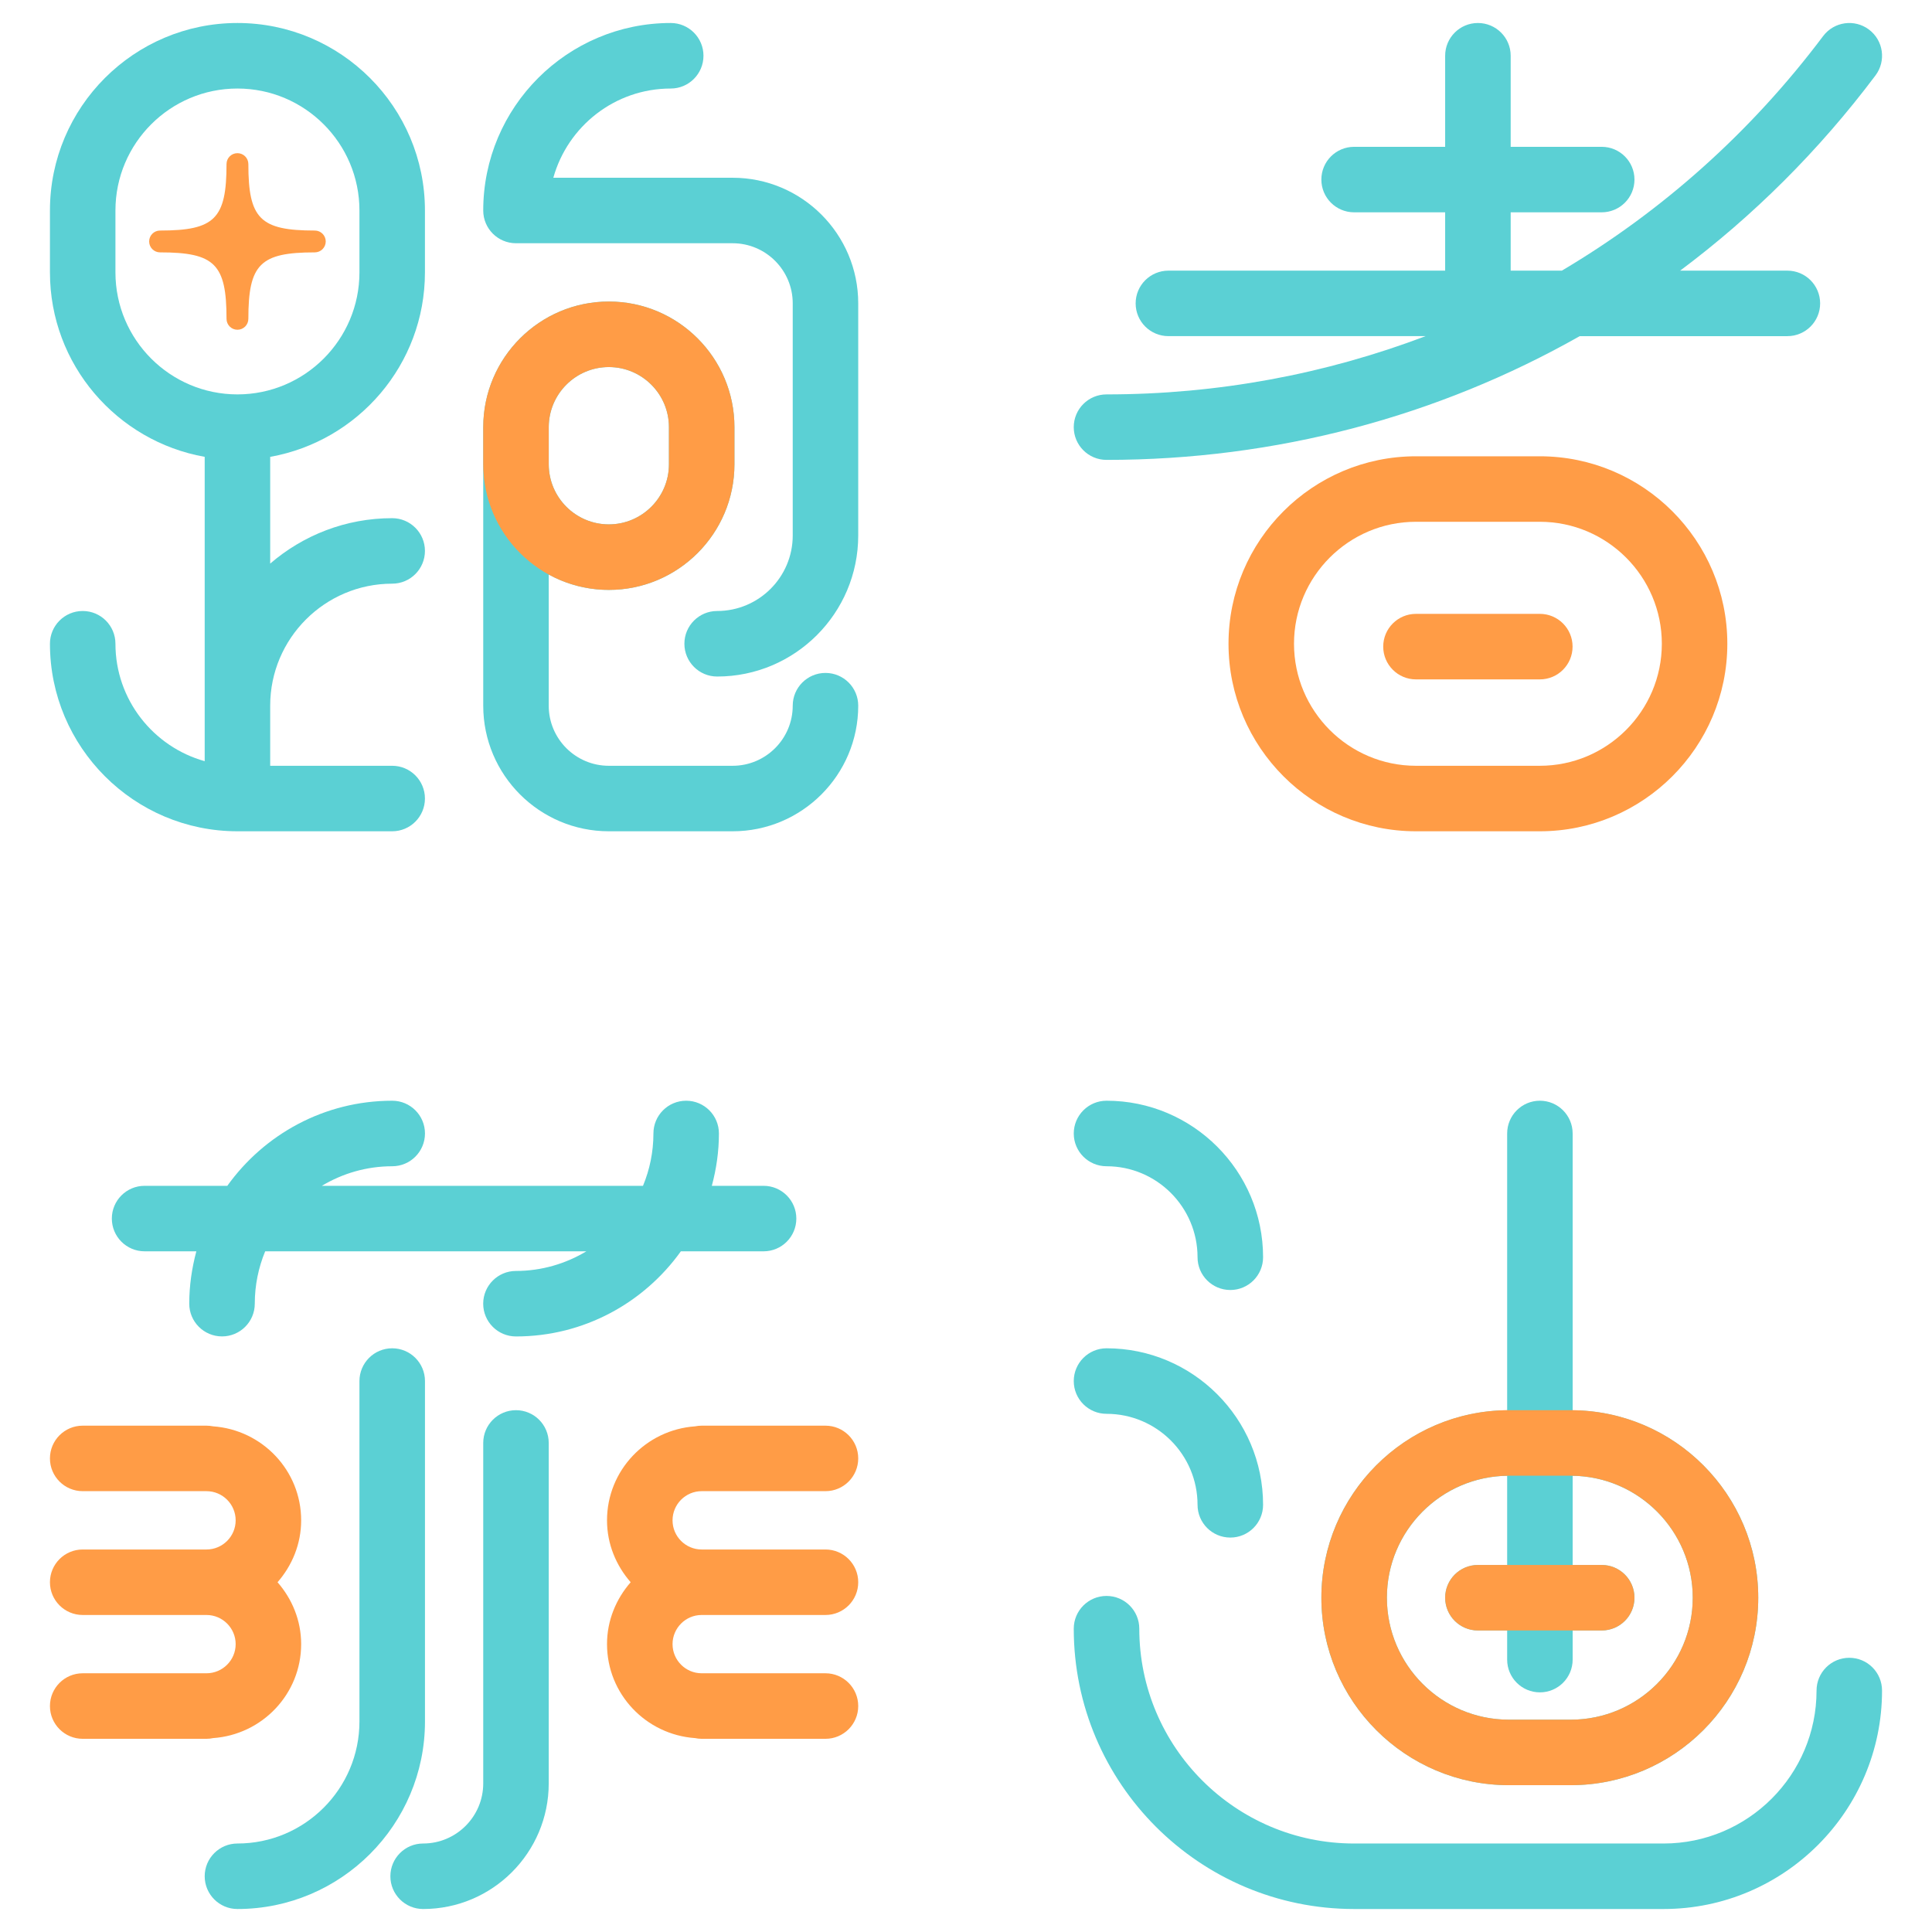
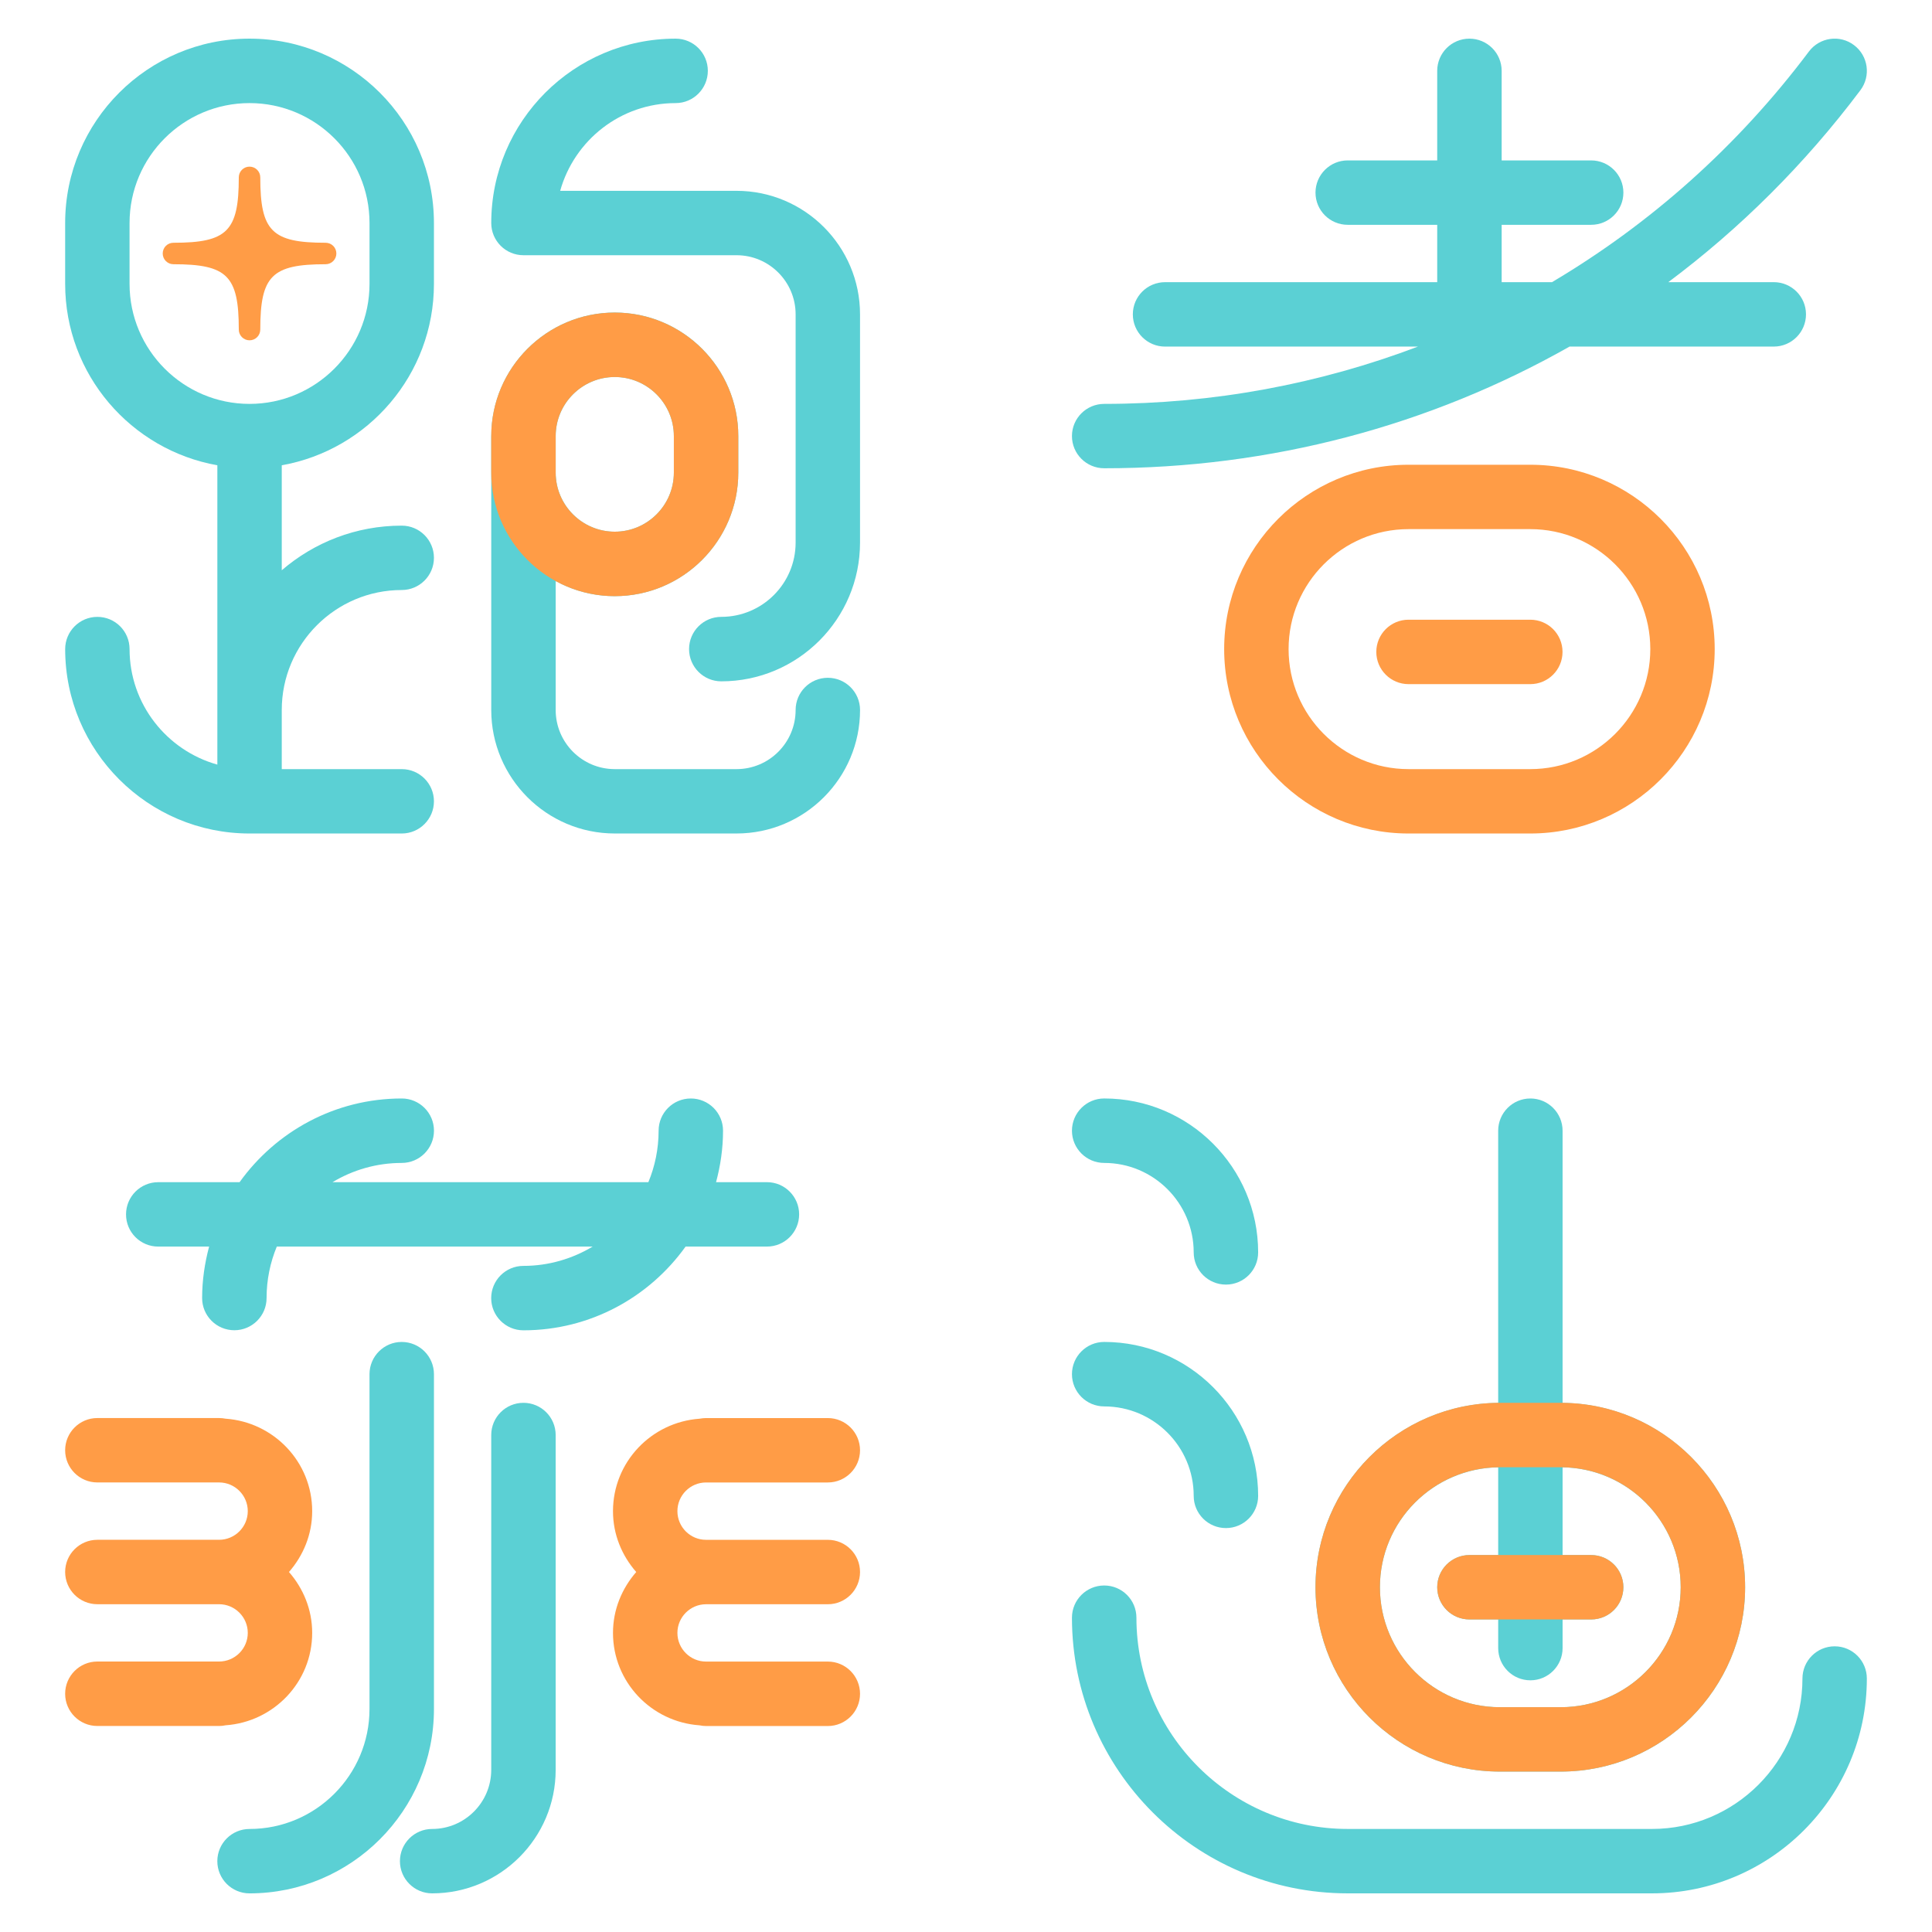
- <svg xmlns="http://www.w3.org/2000/svg" version="1.1" id="圖層_1" x="0px" y="0px" width="595.275px" height="595.275px" viewBox="0 0 595.275 595.275" enable-background="new 0 0 595.275 595.275" xml:space="preserve">
-   <g>
+ <svg xmlns="http://www.w3.org/2000/svg" version="1.1" x="0px" y="0px" width="141.732px" height="141.732px" viewBox="0 0 141.732 141.732" enable-background="new 0 0 141.732 141.732" xml:space="preserve">
+   <g id="圖層_2">
+ </g>
+   <g id="圖層_1">
    <g>
      <g>
-         <path fill="#5BD0D4" d="M44.549,385.546h15.947c-1.373,5.16-2.185,10.536-2.185,16.13c0,5.572,4.519,10.09,10.101,10.09     c5.571,0,10.09-4.518,10.09-10.09c0-5.708,1.144-11.142,3.203-16.13h98.964c-6.36,3.81-13.762,6.052-21.701,6.052     c-5.571,0-10.09,4.52-10.09,10.09c0,5.571,4.519,10.09,10.09,10.09c20.946,0,39.467-10.375,50.815-26.231h25.487     c5.572,0,10.09-4.519,10.09-10.09c0-5.57-4.519-10.09-10.09-10.09h-15.947c1.385-5.147,2.186-10.535,2.186-16.13     c0-5.57-4.519-10.089-10.09-10.089c-5.582,0-10.09,4.519-10.09,10.089c0,5.709-1.155,11.166-3.214,16.13H99.162     c6.36-3.809,13.762-6.028,21.689-6.028c5.571,0,10.09-4.53,10.09-10.102c0-5.57-4.519-10.089-10.09-10.089     c-20.935,0-39.456,10.375-50.815,26.219H44.549c-5.571,0-10.09,4.52-10.09,10.09C34.459,381.027,38.978,385.546,44.549,385.546z" />
-         <path fill="#5BD0D4" d="M130.941,425.528c0-5.571-4.519-10.102-10.101-10.102c-5.571,0-10.09,4.53-10.09,10.102v104.879     c0,20.74-16.862,37.603-37.591,37.603c-5.571,0-10.09,4.519-10.09,10.09s4.519,10.09,10.09,10.09     c31.86,0,57.782-25.923,57.782-57.782V425.528z" />
-         <path fill="#5BD0D4" d="M158.98,434.497c-5.572,0-10.09,4.519-10.09,10.09v104.902c0,10.215-8.306,18.521-18.521,18.521     c-5.571,0-10.09,4.519-10.09,10.09s4.519,10.09,10.09,10.09c21.347,0,38.7-17.354,38.7-38.7V444.587     C169.07,439.016,164.551,434.497,158.98,434.497z" />
-         <path fill="#FF9C46" d="M65.655,535.532c15.123-1.064,27.135-13.567,27.135-28.954c0-7.321-2.802-13.945-7.275-19.069     c4.473-5.126,7.275-11.749,7.275-19.07c0-15.386-12.012-27.891-27.135-28.965c-0.652-0.126-1.339-0.206-2.037-0.206h-38.14     c-5.571,0-10.09,4.519-10.09,10.089c0,5.571,4.519,10.09,10.09,10.09h38.14c4.954,0,8.992,4.038,8.992,8.992     c0,4.953-4.038,8.98-8.992,8.98h-38.14c-5.571,0-10.09,4.519-10.09,10.09s4.519,10.09,10.09,10.09h38.14     c4.954,0,8.992,4.038,8.992,8.979c0,4.953-4.038,8.98-8.992,8.98h-38.14c-5.571,0-10.09,4.529-10.09,10.101     c0,5.572,4.519,10.091,10.09,10.091h38.14C64.316,535.75,65.003,535.67,65.655,535.532z" />
-         <path fill="#FF9C46" d="M216.19,497.599h38.151c5.571,0,10.09-4.519,10.09-10.09s-4.519-10.09-10.09-10.09H216.19     c-4.942,0-8.969-4.027-8.969-8.98c0-4.954,4.027-8.992,8.969-8.992h38.151c5.571,0,10.09-4.519,10.09-10.09     c0-5.57-4.519-10.089-10.09-10.089H216.19c-0.698,0-1.373,0.08-2.036,0.206c-15.112,1.074-27.124,13.579-27.124,28.965     c0,7.321,2.814,13.944,7.287,19.07c-4.473,5.124-7.287,11.748-7.287,19.069c0,15.387,12.012,27.89,27.124,28.954     c0.664,0.138,1.338,0.218,2.036,0.218h38.151c5.571,0,10.09-4.519,10.09-10.091c0-5.571-4.519-10.101-10.09-10.101H216.19     c-4.942,0-8.969-4.027-8.969-8.98C207.221,501.637,211.248,497.599,216.19,497.599z" />
-       </g>
-       <g>
-         <path fill="#5BD0D4" d="M464.913,550.038h19.059c31.859,0,57.771-25.911,57.771-57.76c0-31.653-25.603-57.438-57.188-57.759     v-85.271c0-5.571-4.519-10.102-10.09-10.102c-5.583,0-10.09,4.53-10.09,10.102v85.271c-31.608,0.31-57.244,26.094-57.244,57.759     C407.131,524.127,433.054,550.038,464.913,550.038z M464.375,454.711v27.479h-9.003c-5.582,0-10.101,4.519-10.101,10.089     c0,5.571,4.519,10.09,10.101,10.09h9.003v8.981c0,5.57,4.507,10.089,10.09,10.089c5.571,0,10.09-4.519,10.09-10.089v-8.981h8.957     c5.583,0,10.091-4.519,10.091-10.09c0-5.57-4.508-10.089-10.091-10.089h-8.957v-27.479c20.454,0.309,37.007,17.034,37.007,37.567     c0,20.718-16.862,37.58-37.59,37.58h-19.059c-20.729,0-37.592-16.862-37.592-37.58     C427.321,471.722,443.898,455.009,464.375,454.711z" />
-         <path fill="#5BD0D4" d="M340.941,359.338c15.455,0,28.038,12.572,28.038,28.039c0,5.57,4.52,10.09,10.102,10.09     c5.571,0,10.09-4.52,10.09-10.09c0-26.598-21.644-48.229-48.229-48.229c-5.583,0-10.102,4.53-10.102,10.102     C330.84,354.819,335.358,359.338,340.941,359.338z" />
-         <path fill="#5BD0D4" d="M340.941,435.618c15.455,0,28.038,12.571,28.038,28.038c0,5.571,4.52,10.09,10.102,10.09     c5.571,0,10.09-4.519,10.09-10.09c0-26.598-21.644-48.229-48.229-48.229c-5.583,0-10.102,4.53-10.102,10.102     S335.358,435.618,340.941,435.618z" />
-         <path fill="#5BD0D4" d="M569.792,510.788c-5.571,0-10.09,4.519-10.09,10.102c0,25.968-21.141,47.12-47.12,47.12h-95.351h-0.011     l0,0c-36.504,0-66.189-29.698-66.189-66.19c0-5.571-4.519-10.09-10.09-10.09c-5.583,0-10.102,4.519-10.102,10.09     c0,47.623,38.746,86.37,86.381,86.37l0,0h0.011h95.351c37.11,0,67.3-30.201,67.3-67.3     C579.882,515.307,575.374,510.788,569.792,510.788z" />
        <g>
-           <path fill="#FF9C46" d="M483.978,434.497h-19.07c-31.859,0-57.771,25.923-57.771,57.77c0,31.86,25.912,57.771,57.771,57.771      h19.07c31.848,0,57.759-25.911,57.759-57.771C541.736,460.42,515.825,434.497,483.978,434.497z M483.978,529.858h-19.07      c-20.729,0-37.591-16.862-37.591-37.592c0-20.717,16.862-37.579,37.591-37.579h19.07c20.717,0,37.579,16.862,37.579,37.579      C521.557,512.996,504.694,529.858,483.978,529.858z" />
-           <path fill="#FF9C46" d="M493.507,502.368h-38.14c-5.572,0-10.091-4.507-10.091-10.09c0-5.57,4.519-10.089,10.091-10.089h38.14      c5.571,0,10.09,4.519,10.09,10.089C503.597,497.861,499.078,502.368,493.507,502.368z" />
+           <g>
+             <path fill="#5BD0D4" d="M11.607,91.45h3.734c-0.322,1.206-0.513,2.468-0.513,3.776c0,1.304,1.059,2.361,2.365,2.361       c1.304,0,2.363-1.058,2.363-2.361c0-1.338,0.267-2.609,0.75-3.776h23.172c-1.49,0.891-3.223,1.416-5.081,1.416       c-1.305,0-2.363,1.06-2.363,2.363s1.059,2.363,2.363,2.363c4.904,0,9.241-2.432,11.898-6.143h5.967       c1.305,0,2.363-1.059,2.363-2.363c0-1.303-1.058-2.362-2.363-2.362H52.53c0.323-1.205,0.512-2.466,0.512-3.777       c0-1.304-1.058-2.362-2.363-2.362c-1.307,0-2.363,1.059-2.363,2.362c0,1.337-0.27,2.615-0.751,3.777H24.394       c1.49-0.893,3.223-1.411,5.08-1.411c1.305,0,2.362-1.062,2.362-2.366c0-1.304-1.058-2.362-2.362-2.362       c-4.903,0-9.239,2.431-11.898,6.14h-5.967c-1.306,0-2.363,1.06-2.363,2.362C9.244,90.392,10.302,91.45,11.607,91.45z" />
+             <path fill="#5BD0D4" d="M31.835,100.811c0-1.304-1.058-2.365-2.365-2.365c-1.305,0-2.363,1.062-2.363,2.365v24.559       c0,4.854-3.949,8.804-8.802,8.804c-1.305,0-2.362,1.06-2.362,2.361c0,1.306,1.057,2.363,2.362,2.363       c7.46,0,13.53-6.069,13.53-13.528V100.811z" />
+             <path fill="#5BD0D4" d="M38.4,102.911c-1.305,0-2.363,1.058-2.363,2.363v24.562c0,2.391-1.945,4.337-4.335,4.337       c-1.305,0-2.363,1.06-2.363,2.361c0,1.306,1.059,2.363,2.363,2.363c4.998,0,9.062-4.063,9.062-9.062v-24.562       C40.764,103.969,39.705,102.911,38.4,102.911z" />
+             <path fill="#FF9C46" d="M16.548,126.568c3.542-0.249,6.354-3.176,6.354-6.778c0-1.716-0.656-3.267-1.703-4.468       c1.047-1.199,1.703-2.748,1.703-4.464c0-3.604-2.812-6.531-6.354-6.783c-0.152-0.028-0.313-0.047-0.477-0.047h-8.93       c-1.304,0-2.362,1.06-2.362,2.361c0,1.306,1.059,2.363,2.362,2.363h8.93c1.16,0,2.106,0.946,2.106,2.105       c0,1.16-0.947,2.103-2.106,2.103h-8.93c-1.304,0-2.362,1.058-2.362,2.361c0,1.306,1.059,2.365,2.362,2.365h8.93       c1.16,0,2.106,0.944,2.106,2.103s-0.947,2.101-2.106,2.101h-8.93c-1.304,0-2.362,1.061-2.362,2.367       c0,1.303,1.059,2.362,2.362,2.362h8.93C16.236,126.62,16.396,126.601,16.548,126.568z" />
+             <path fill="#FF9C46" d="M51.796,117.688h8.933c1.305,0,2.363-1.06,2.363-2.365c0-1.304-1.059-2.361-2.363-2.361h-8.933       c-1.158,0-2.101-0.942-2.101-2.103c0-1.159,0.942-2.105,2.101-2.105h8.933c1.305,0,2.363-1.058,2.363-2.363       c0-1.302-1.059-2.361-2.363-2.361h-8.933c-0.163,0-0.322,0.019-0.477,0.047c-3.538,0.252-6.35,3.18-6.35,6.783       c0,1.716,0.658,3.265,1.705,4.464c-1.047,1.201-1.705,2.752-1.705,4.468c0,3.603,2.812,6.529,6.35,6.778       c0.155,0.032,0.314,0.052,0.477,0.052h8.933c1.305,0,2.363-1.06,2.363-2.362c0-1.307-1.059-2.367-2.363-2.367h-8.933       c-1.158,0-2.101-0.942-2.101-2.101S50.638,117.688,51.796,117.688z" />
+           </g>
+           <g>
+             <path fill="#5BD0D4" d="M110.033,129.964h4.462c7.46,0,13.527-6.065,13.527-13.524c0-7.41-5.995-13.446-13.391-13.523V82.951       c0-1.305-1.058-2.366-2.362-2.366c-1.308,0-2.362,1.062-2.362,2.366v19.965c-7.402,0.072-13.403,6.11-13.403,13.523       C96.504,123.898,102.574,129.964,110.033,129.964z M109.908,107.644v6.435h-2.108c-1.307,0-2.366,1.06-2.366,2.361       c0,1.308,1.059,2.363,2.366,2.363h2.108v2.104c0,1.302,1.055,2.361,2.362,2.361c1.304,0,2.362-1.06,2.362-2.361v-2.104h2.098       c1.307,0,2.362-1.056,2.362-2.363c0-1.302-1.056-2.361-2.362-2.361h-2.098v-6.435c4.79,0.073,8.666,3.989,8.666,8.796       c0,4.853-3.949,8.801-8.803,8.801h-4.462c-4.854,0-8.802-3.948-8.802-8.801C101.231,111.627,105.113,107.715,109.908,107.644z" />
+             <path fill="#5BD0D4" d="M81.006,85.313c3.618,0,6.564,2.944,6.564,6.564c0,1.306,1.059,2.361,2.365,2.361       c1.305,0,2.363-1.056,2.363-2.361c0-6.228-5.068-11.293-11.292-11.293c-1.308,0-2.367,1.062-2.367,2.366       C78.64,84.255,79.699,85.313,81.006,85.313z" />
+             <path fill="#5BD0D4" d="M81.006,103.175c3.618,0,6.564,2.942,6.564,6.563c0,1.304,1.059,2.362,2.365,2.362       c1.305,0,2.363-1.059,2.363-2.362c0-6.226-5.068-11.293-11.292-11.293c-1.308,0-2.367,1.062-2.367,2.365       C78.64,102.116,79.699,103.175,81.006,103.175z" />
+             <path fill="#5BD0D4" d="M134.591,120.774c-1.305,0-2.363,1.059-2.363,2.365c0,6.082-4.951,11.033-11.033,11.033H98.869h-0.003       l0,0c-8.547,0-15.498-6.955-15.498-15.497c0-1.306-1.058-2.363-2.362-2.363c-1.308,0-2.367,1.058-2.367,2.363       c0,11.149,9.073,20.222,20.226,20.222l0,0h0.003h22.326c8.689,0,15.758-7.071,15.758-15.758       C136.953,121.833,135.897,120.774,134.591,120.774z" />
+             <g>
+               <path fill="#FF9C46" d="M114.498,102.911h-4.466c-7.46,0-13.527,6.07-13.527,13.527c0,7.46,6.067,13.525,13.527,13.525h4.466        c7.457,0,13.524-6.065,13.524-13.525C128.021,108.981,121.955,102.911,114.498,102.911z M114.498,125.24h-4.466        c-4.853,0-8.801-3.948-8.801-8.802c0-4.852,3.948-8.801,8.801-8.801h4.466c4.85,0,8.798,3.949,8.798,8.801        C123.295,121.292,119.348,125.24,114.498,125.24z" />
+               <path fill="#FF9C46" d="M116.729,118.803h-8.931c-1.305,0-2.362-1.056-2.362-2.363c0-1.302,1.057-2.361,2.362-2.361h8.931        c1.305,0,2.362,1.06,2.362,2.361C119.09,117.747,118.033,118.803,116.729,118.803z" />
+             </g>
+           </g>
+         </g>
+         <g>
+           <path fill="#5BD0D4" d="M18.306,2.835c-7.459,0-13.526,6.065-13.526,13.527v4.465c0,6.65,4.829,12.182,11.165,13.306v21.959      c-3.708-1.038-6.44-4.439-6.44-8.475c0-1.304-1.054-2.363-2.362-2.363c-1.304,0-2.362,1.06-2.362,2.363      c0,7.461,6.067,13.529,13.526,13.529h11.165c1.304,0,2.362-1.059,2.362-2.362s-1.058-2.361-2.362-2.361h-8.802v-4.338      c0-4.853,3.947-8.801,8.802-8.801c1.304,0,2.362-1.058,2.362-2.362s-1.058-2.361-2.362-2.361c-3.363,0-6.434,1.235-8.802,3.274      v-7.702c6.334-1.124,11.164-6.655,11.164-13.306v-4.465C31.833,8.9,25.763,2.835,18.306,2.835z M18.306,29.63      c-4.854,0-8.802-3.95-8.802-8.803v-4.465c0-4.854,3.949-8.799,8.802-8.799c4.853,0,8.802,3.944,8.802,8.799v4.465      C27.107,25.68,23.159,29.63,18.306,29.63z" />
+           <path fill="#5BD0D4" d="M54.03,13.999H41.095c1.037-3.71,4.436-6.436,8.47-6.436c1.304,0,2.362-1.063,2.362-2.366      c0-1.306-1.058-2.362-2.362-2.362c-7.46,0-13.527,6.065-13.527,13.527c0,1.304,1.058,2.361,2.363,2.361h15.63      c2.391,0,4.336,1.944,4.336,4.337v16.746c0,3.006-2.446,5.447-5.454,5.447c-1.305,0-2.363,1.06-2.363,2.363      c0,1.306,1.058,2.367,2.363,2.367c5.614,0,10.179-4.566,10.179-10.178V23.061C63.092,18.063,59.028,13.999,54.03,13.999z" />
+           <path fill="#5BD0D4" d="M60.729,49.723c-1.305,0-2.362,1.058-2.362,2.362c0,2.394-1.945,4.338-4.336,4.338h-8.931      c-2.391,0-4.335-1.944-4.335-4.338v-9.46c1.288,0.705,2.766,1.108,4.335,1.108c4.996,0,9.062-4.066,9.062-9.062v-2.681      c0-4.997-4.066-9.062-9.062-9.062c-4.984,0-9.042,4.047-9.059,9.031c0,0.009-0.003,0.02-0.003,0.03v20.094      c0,4.998,4.063,9.062,9.062,9.062h8.931c4.998,0,9.062-4.063,9.062-9.062C63.092,50.78,62.033,49.723,60.729,49.723z       M45.099,27.658c2.39,0,4.336,1.944,4.336,4.333v2.681c0,2.389-1.946,4.333-4.336,4.333c-2.391,0-4.333-1.944-4.333-4.333      v-2.681C40.766,29.603,42.708,27.658,45.099,27.658z" />
+           <path fill="#FF9C46" d="M23.886,17.809c-3.941,0-4.792-0.852-4.792-4.797c0-0.436-0.353-0.787-0.788-0.787      c-0.437,0-0.788,0.352-0.788,0.787c0,3.945-0.852,4.797-4.794,4.797c-0.437,0-0.787,0.349-0.787,0.788      c0,0.433,0.351,0.787,0.787,0.787c3.942,0,4.794,0.849,4.794,4.794c0,0.433,0.352,0.787,0.788,0.787      c0.435,0,0.788-0.354,0.788-0.787c0-3.945,0.852-4.794,4.792-4.794c0.437,0,0.79-0.354,0.79-0.787      C24.676,18.157,24.322,17.809,23.886,17.809z" />
+           <path fill="#FF9C46" d="M45.099,22.93c-4.996,0-9.062,4.064-9.062,9.062v2.681c0,4.995,4.065,9.062,9.062,9.062      c4.997,0,9.062-4.066,9.062-9.062v-2.681C54.161,26.994,50.096,22.93,45.099,22.93z M45.099,39.005      c-2.391,0-4.335-1.944-4.335-4.333v-2.681c0-2.389,1.945-4.333,4.335-4.333s4.335,1.944,4.335,4.333v2.681      C49.434,37.061,47.49,39.005,45.099,39.005z" />
+         </g>
+         <g>
+           <path fill="#FF9C46" d="M112.262,34.094h-8.933c-7.458,0-13.524,6.066-13.524,13.523c0,7.461,6.067,13.529,13.524,13.529h8.933      c7.459,0,13.529-6.068,13.529-13.529C125.791,40.16,119.721,34.094,112.262,34.094z M112.262,56.423h-8.933      c-4.851,0-8.798-3.948-8.798-8.806c0-4.851,3.948-8.8,8.798-8.8h8.933c4.854,0,8.805,3.949,8.805,8.8      C121.067,52.475,117.116,56.423,112.262,56.423z" />
+           <path fill="#FF9C46" d="M112.264,45.462h-8.936c-1.304,0-2.362,1.057-2.362,2.362c0,1.304,1.058,2.364,2.362,2.364h8.936      c1.307,0,2.363-1.061,2.363-2.364C114.627,46.519,113.571,45.462,112.264,45.462z" />
+           <path fill="#5BD0D4" d="M136.478,6.62c0.785-1.045,0.576-2.526-0.468-3.31c-1.042-0.787-2.523-0.574-3.308,0.47      c-5.233,6.968-11.646,12.653-18.849,16.92h-3.691v-4.208h6.565c1.307,0,2.365-1.058,2.365-2.361s-1.059-2.363-2.365-2.363      h-6.565v-6.57c0-1.306-1.058-2.362-2.365-2.362c-1.305,0-2.363,1.057-2.363,2.362v6.57h-6.568c-1.304,0-2.361,1.06-2.361,2.363      s1.058,2.361,2.361,2.361h6.568V20.7H85.47c-1.306,0-2.365,1.058-2.365,2.361c0,1.306,1.059,2.365,2.365,2.365h18.552      c-7.227,2.739-14.992,4.203-23.016,4.203c-1.308,0-2.367,1.056-2.367,2.361c0,1.304,1.059,2.362,2.367,2.362      c12.23,0,23.903-3.13,34.138-8.927h14.981c1.305,0,2.363-1.06,2.363-2.365c0-1.304-1.058-2.361-2.363-2.361h-7.738      C127.644,16.771,132.396,12.055,136.478,6.62z" />
        </g>
      </g>
    </g>
-     <g>
-       <path fill="#5BD0D4" d="M73.159,7.086c-31.859,0-57.77,25.911-57.77,57.77v19.07c0,28.404,20.625,52.028,47.68,56.833v93.771    c-15.832-4.427-27.5-18.955-27.5-36.184c0-5.571-4.507-10.09-10.09-10.09c-5.571,0-10.09,4.519-10.09,10.09    c0,31.859,25.911,57.782,57.77,57.782h47.681c5.571,0,10.09-4.519,10.09-10.09c0-5.571-4.519-10.09-10.09-10.09H83.249v-18.521    c0-20.728,16.863-37.59,37.591-37.59c5.571,0,10.09-4.52,10.09-10.09c0-5.571-4.519-10.09-10.09-10.09    c-14.357,0-27.479,5.285-37.591,13.991v-32.889c27.055-4.805,47.681-28.428,47.681-56.833v-19.07    C130.93,32.997,105.008,7.086,73.159,7.086z M73.159,121.518c-20.729,0-37.59-16.862-37.59-37.591v-19.07    c0-20.729,16.862-37.579,37.59-37.579c20.729,0,37.591,16.85,37.591,37.579v19.07C110.75,104.656,93.888,121.518,73.159,121.518z" />
-       <path fill="#5BD0D4" d="M225.73,54.767h-55.242c4.428-15.843,18.944-27.489,36.172-27.489c5.571,0,10.09-4.531,10.09-10.102    c0-5.571-4.519-10.09-10.09-10.09c-31.859,0-57.77,25.911-57.77,57.77c0,5.572,4.518,10.09,10.09,10.09h66.75    c10.216,0,18.521,8.305,18.521,18.521v71.521c0,12.836-10.444,23.269-23.291,23.269c-5.571,0-10.089,4.519-10.089,10.09    s4.518,10.101,10.089,10.101c23.978,0,43.471-19.493,43.471-43.459V93.467C264.431,72.122,247.077,54.767,225.73,54.767z" />
-       <path fill="#5BD0D4" d="M254.341,207.338c-5.571,0-10.09,4.519-10.09,10.09c0,10.216-8.305,18.521-18.521,18.521h-38.14    c-10.215,0-18.521-8.304-18.521-18.521v-40.405c5.502,3.009,11.817,4.736,18.521,4.736c21.335,0,38.7-17.366,38.7-38.7v-11.451    c0-21.335-17.365-38.701-38.7-38.701c-21.289,0-38.621,17.286-38.689,38.575c0,0.034-0.011,0.08-0.011,0.126v85.82    c0,21.347,17.354,38.701,38.7,38.701h38.14c21.347,0,38.701-17.354,38.701-38.701    C264.431,211.856,259.913,207.338,254.341,207.338z M187.591,113.098c10.204,0,18.521,8.306,18.521,18.51v11.451    c0,10.204-8.316,18.509-18.521,18.509c-10.215,0-18.51-8.306-18.51-18.509v-11.451    C169.081,121.403,177.375,113.098,187.591,113.098z" />
-       <path fill="#FF9C46" d="M96.989,71.034c-16.828,0-20.466-3.638-20.466-20.477c0-1.865-1.51-3.363-3.364-3.363    c-1.864,0-3.363,1.498-3.363,3.363c0,16.839-3.638,20.477-20.477,20.477c-1.865,0-3.364,1.499-3.364,3.363    c0,1.854,1.499,3.364,3.364,3.364c16.839,0,20.477,3.626,20.477,20.477c0,1.854,1.499,3.363,3.363,3.363    c1.854,0,3.364-1.509,3.364-3.363c0-16.851,3.638-20.477,20.466-20.477c1.864,0,3.374-1.51,3.374-3.364    C100.363,72.533,98.853,71.034,96.989,71.034z" />
-       <path fill="#FF9C46" d="M187.591,92.907c-21.341,0-38.7,17.366-38.7,38.701v11.451c0,21.334,17.359,38.7,38.7,38.7    s38.7-17.366,38.7-38.7v-11.451C226.291,110.272,208.932,92.907,187.591,92.907z M187.591,161.568    c-10.21,0-18.515-8.306-18.515-18.509v-11.451c0-10.205,8.305-18.51,18.515-18.51s18.515,8.306,18.515,18.51v11.451    C206.106,153.263,197.801,161.568,187.591,161.568z" />
-     </g>
-     <g>
-       <path fill="#FF9C46" d="M474.431,140.588h-38.151c-31.848,0-57.759,25.911-57.759,57.759c0,31.859,25.911,57.782,57.759,57.782    h38.151c31.86,0,57.782-25.922,57.782-57.782C532.213,166.499,506.291,140.588,474.431,140.588z M474.431,235.948h-38.151    c-20.717,0-37.579-16.861-37.579-37.602c0-20.718,16.862-37.579,37.579-37.579h38.151c20.729,0,37.602,16.861,37.602,37.579    C512.032,219.087,495.159,235.948,474.431,235.948z" />
-       <path fill="#FF9C46" d="M474.442,189.138h-38.163c-5.571,0-10.091,4.519-10.091,10.09c0,5.57,4.52,10.101,10.091,10.101h38.163    c5.583,0,10.09-4.531,10.09-10.101C484.532,193.657,480.025,189.138,474.442,189.138z" />
-       <path fill="#5BD0D4" d="M577.857,23.25c3.352-4.461,2.46-10.788-2.002-14.139c-4.45-3.352-10.776-2.448-14.128,2.014    c-22.354,29.754-49.74,54.041-80.501,72.265h-15.765V65.417h28.039c5.583,0,10.102-4.519,10.102-10.09s-4.519-10.09-10.102-10.09    h-28.039V17.176c0-5.571-4.519-10.09-10.101-10.09c-5.571,0-10.09,4.519-10.09,10.09v28.061h-28.051    c-5.571,0-10.09,4.519-10.09,10.09s4.519,10.09,10.09,10.09h28.051V83.39h-85.261c-5.583,0-10.102,4.519-10.102,10.09    c0,5.57,4.519,10.089,10.102,10.089h79.231c-30.864,11.704-64.028,17.95-98.301,17.95c-5.583,0-10.102,4.518-10.102,10.09    c0,5.57,4.519,10.09,10.102,10.09c52.233,0,102.087-13.373,145.798-38.129h63.982c5.571,0,10.09-4.519,10.09-10.089    c0-5.571-4.519-10.09-10.09-10.09h-33.049C540.129,66.607,560.423,46.462,577.857,23.25z" />
-     </g>
  </g>
</svg>
